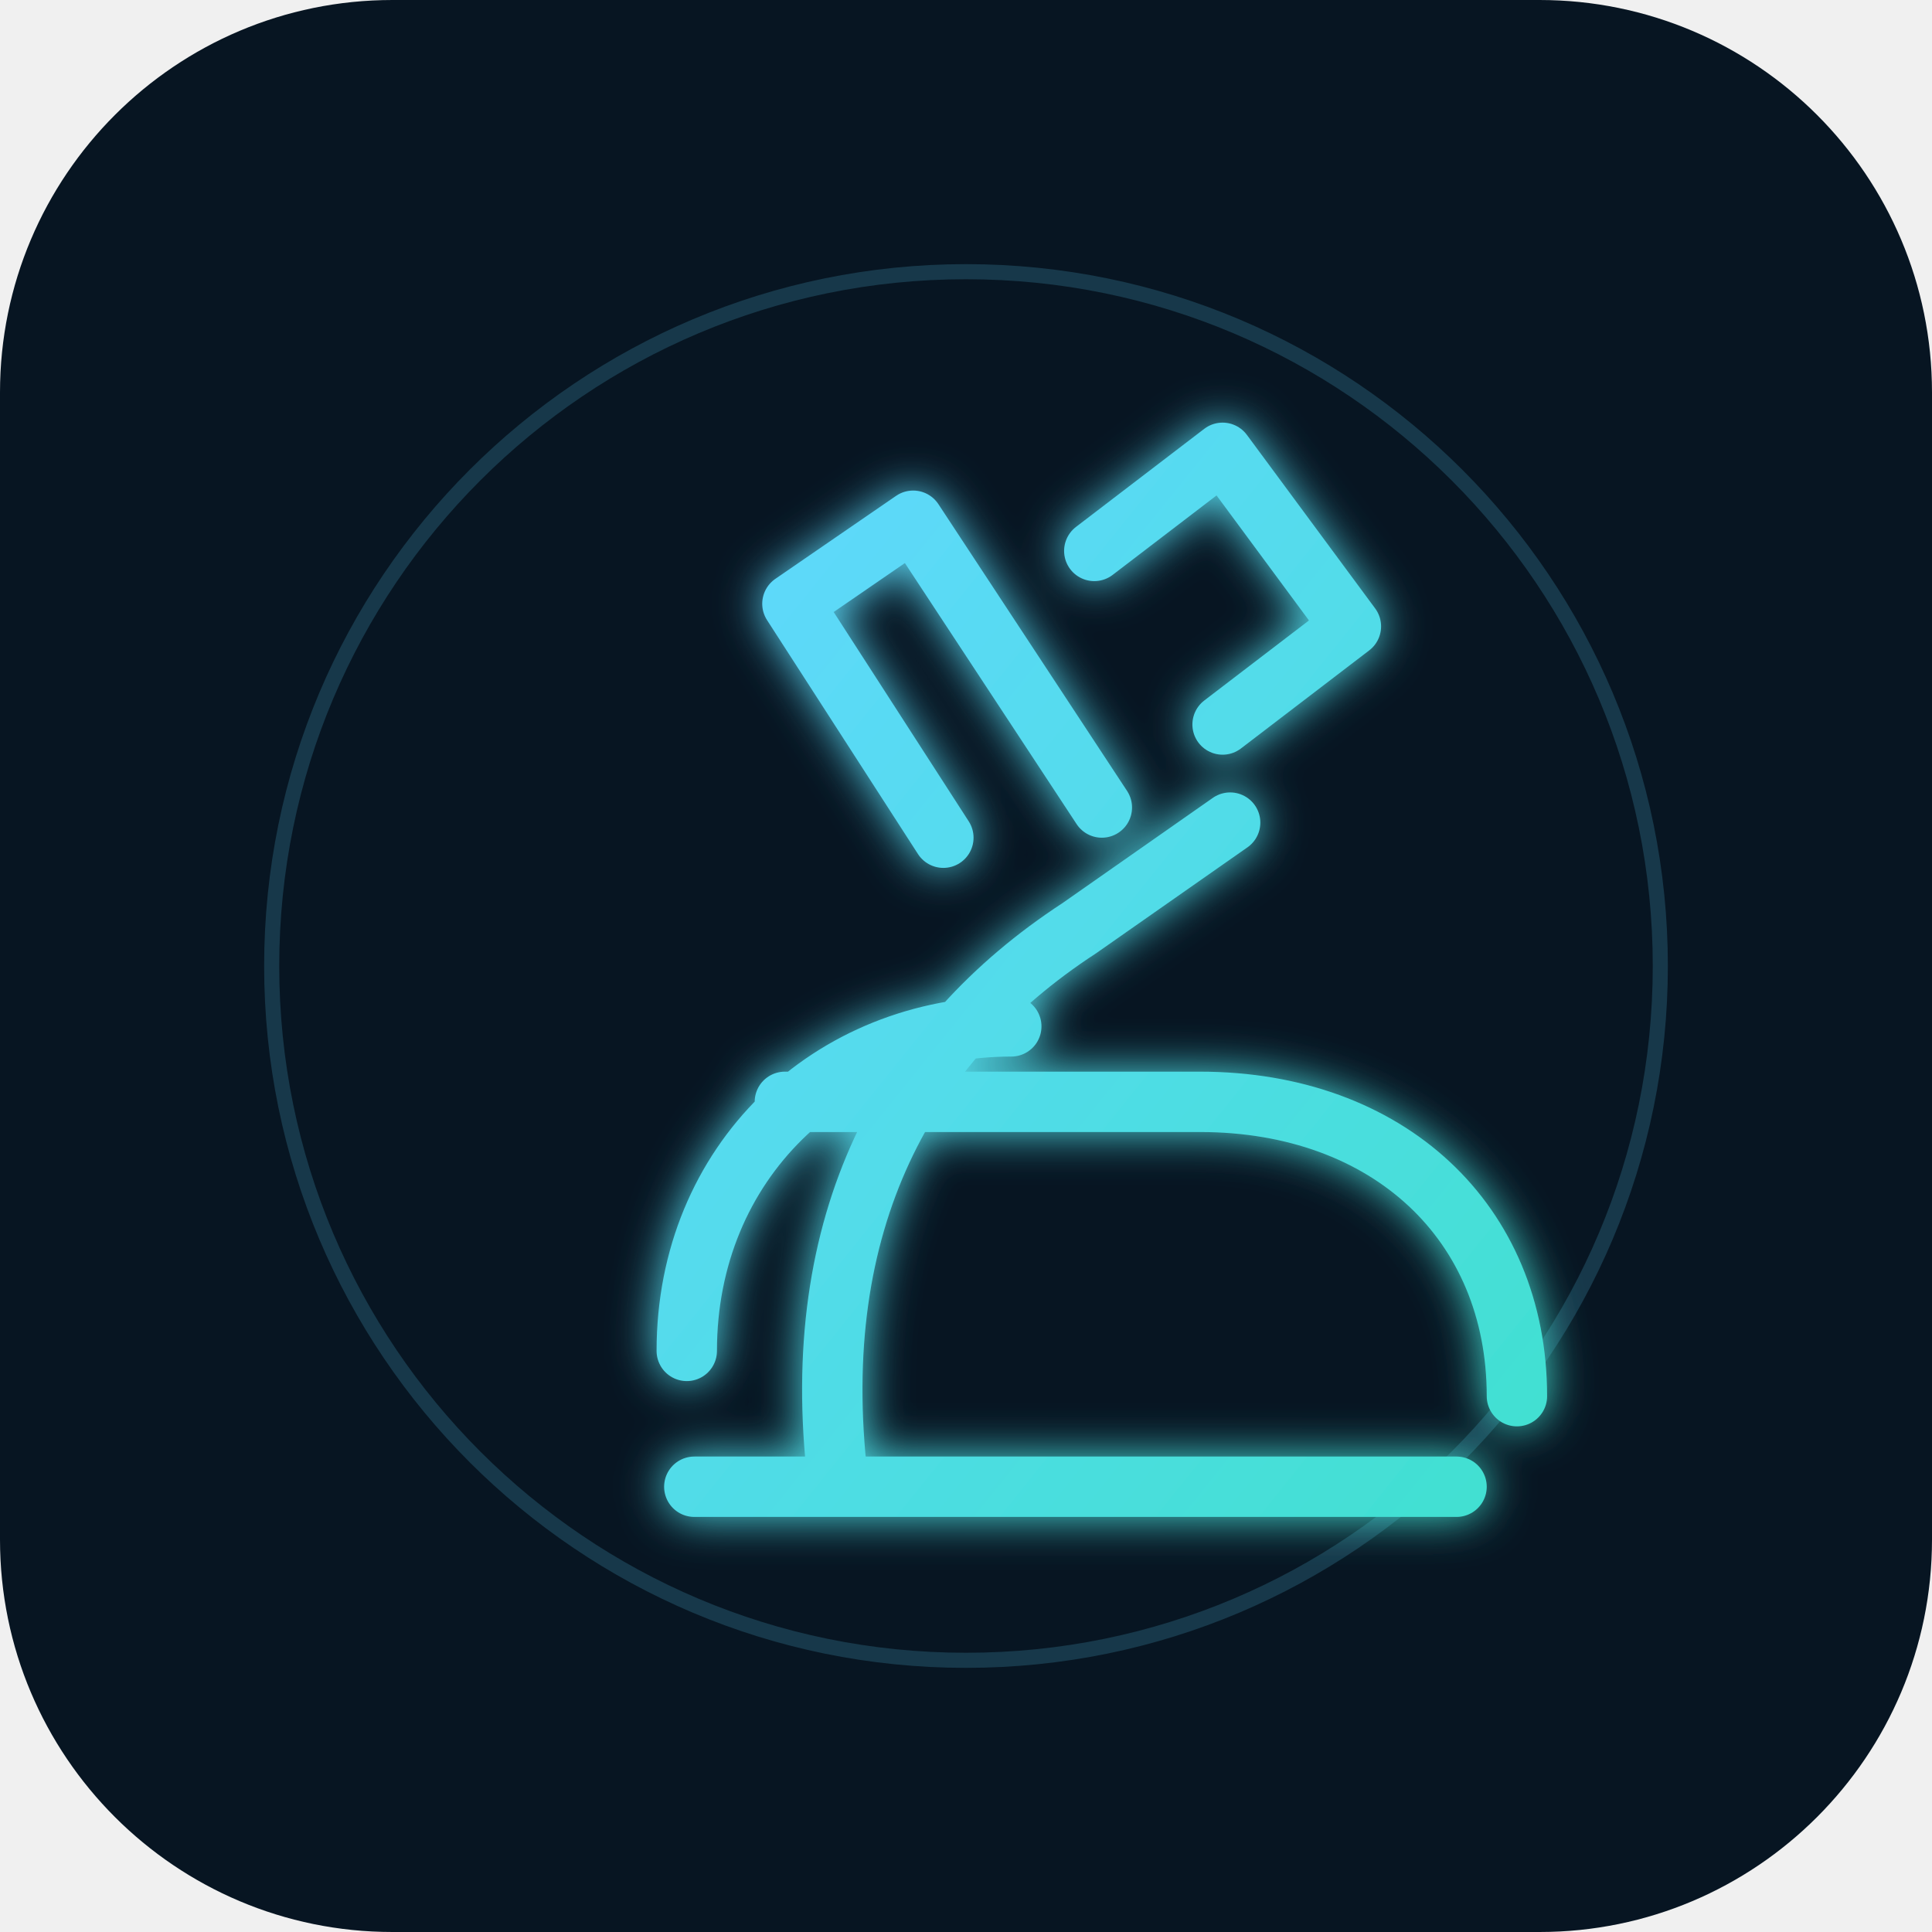
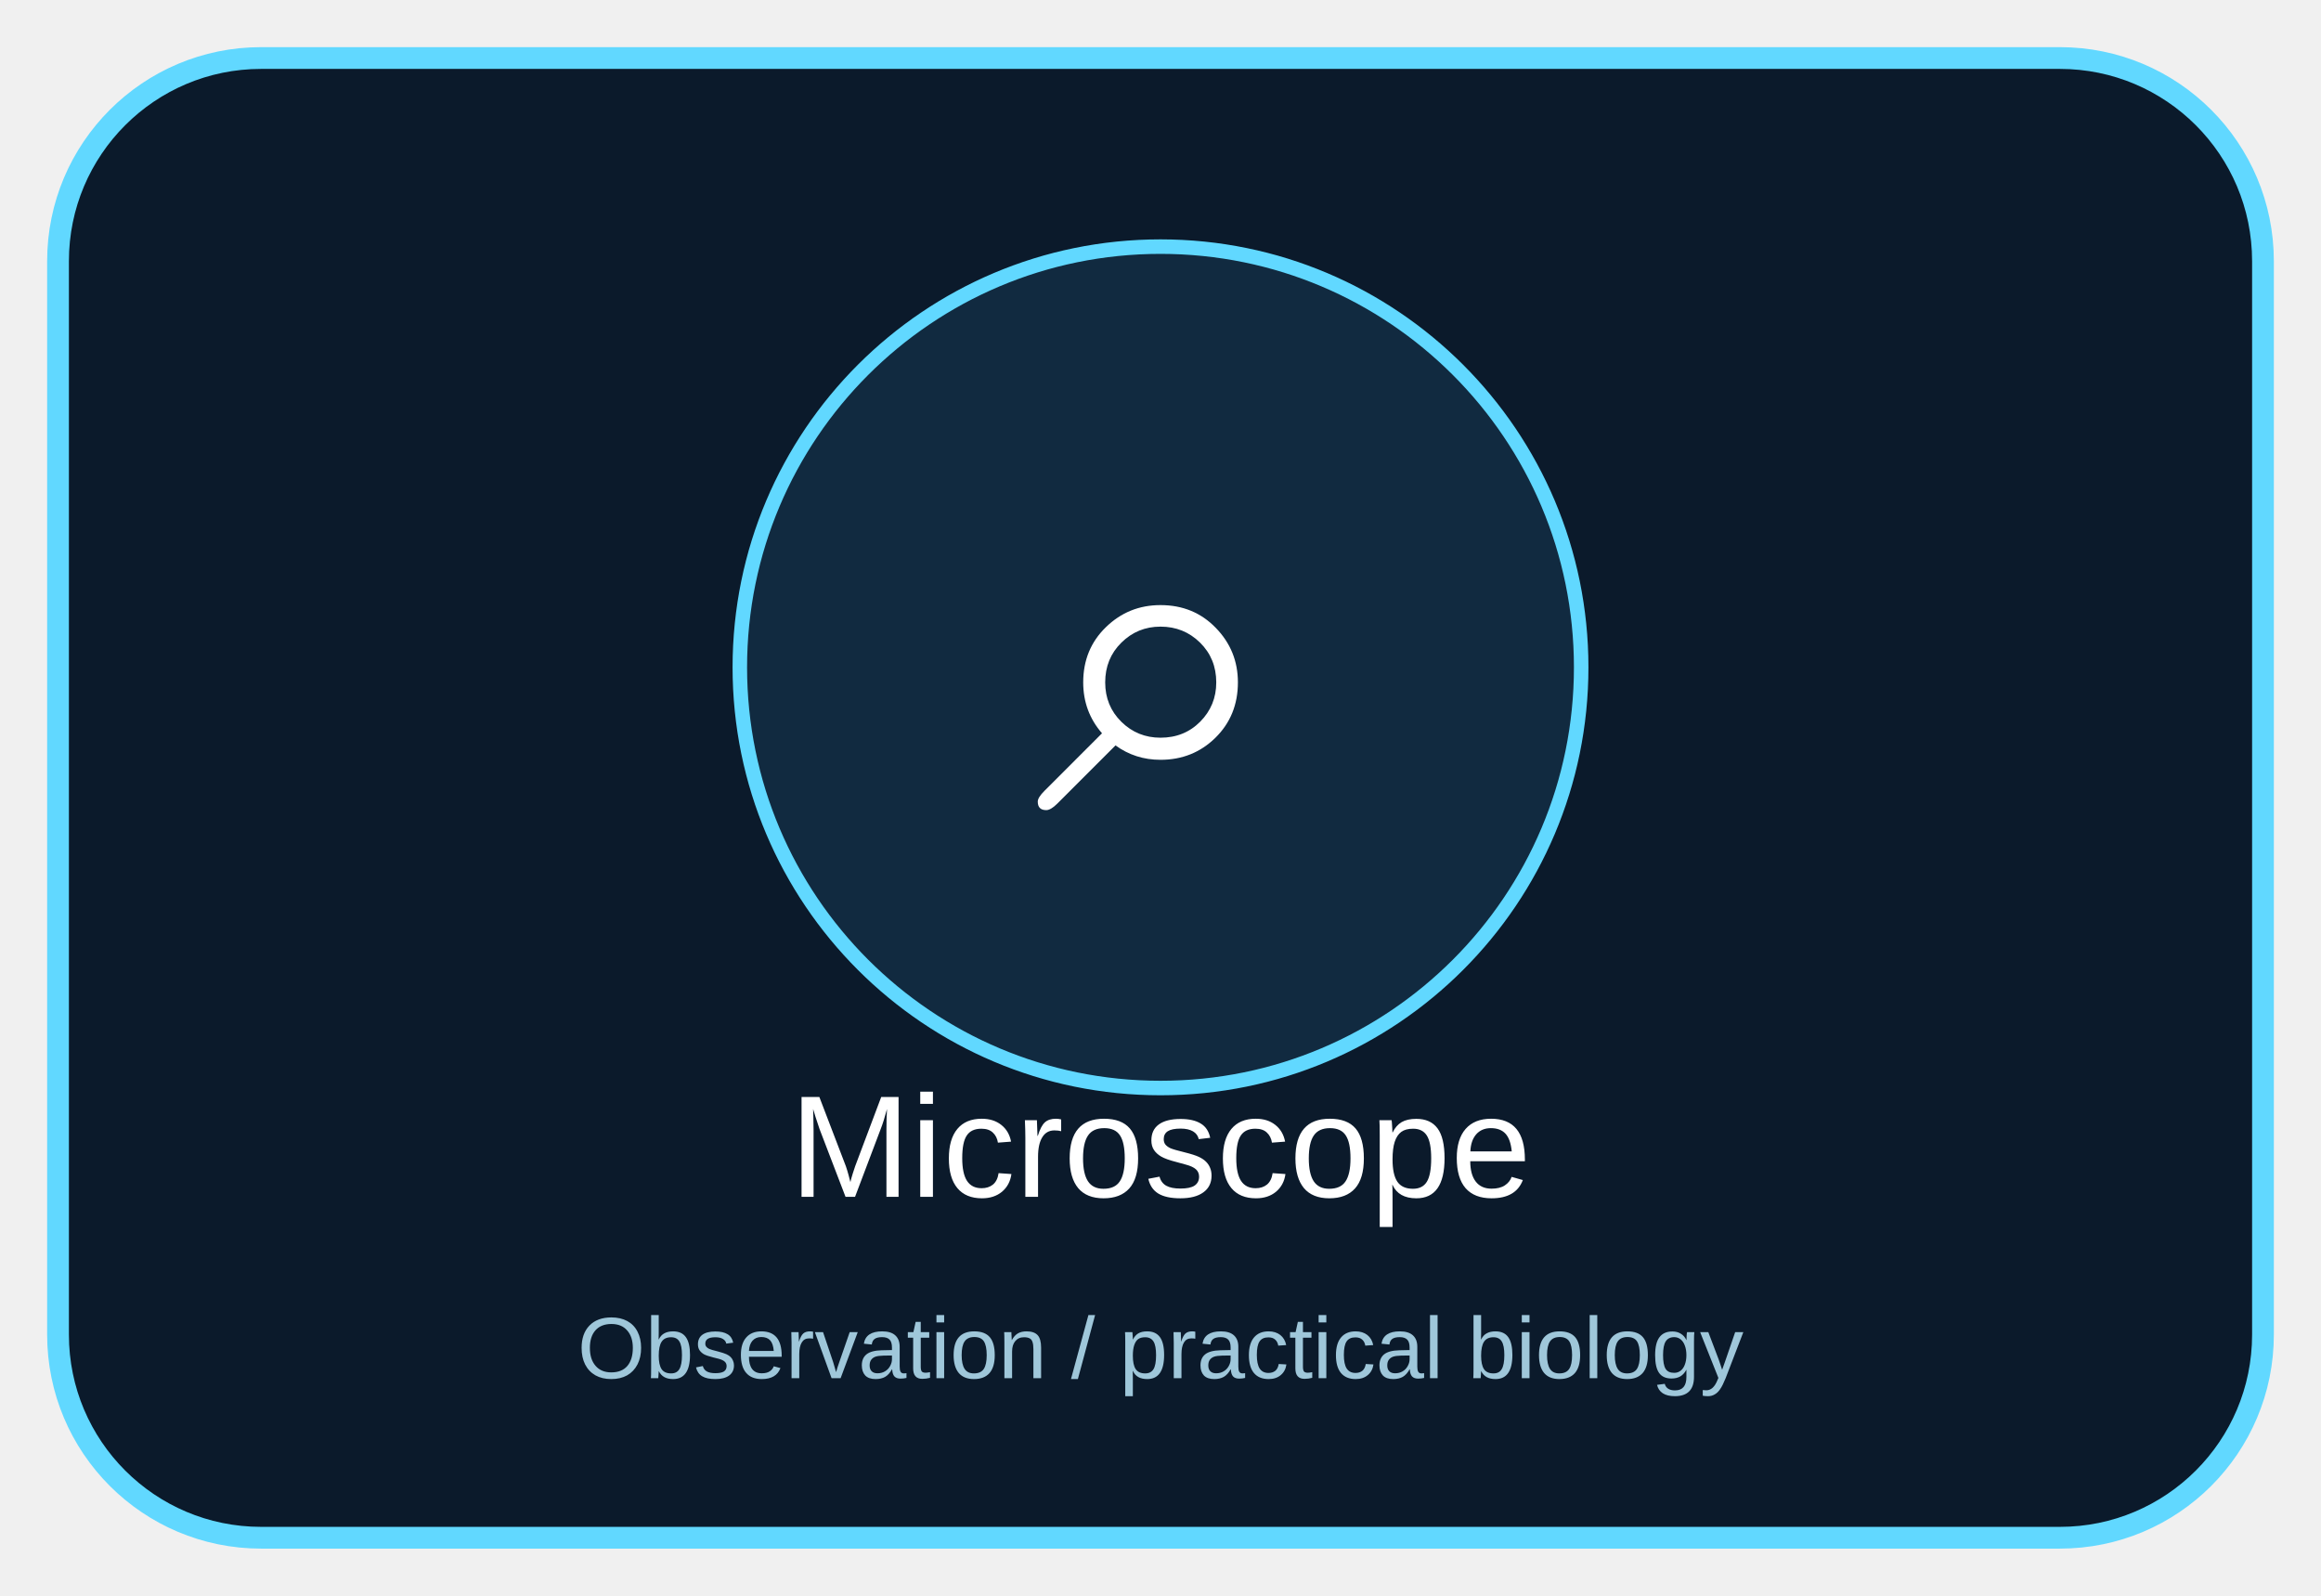
- <svg xmlns="http://www.w3.org/2000/svg" viewBox="0 0 256 256">
-   <defs>
-     <linearGradient id="g" x1="0" y1="0" x2="1" y2="1">
-       <stop stop-color="#61d8ff" />
-       <stop offset="1" stop-color="#41e0d1" />
-     </linearGradient>
-     <filter id="glow">
-       <feGaussianBlur stdDeviation="3" result="b" />
-       <feMerge>
-         <feMergeNode in="b" />
-         <feMergeNode in="SourceGraphic" />
-       </feMerge>
-     </filter>
-   </defs>
-   <rect width="256" height="256" rx="52" fill="#071522" />
-   <circle cx="128" cy="128" r="92" fill="none" stroke="#61d8ff" stroke-opacity=".18" stroke-width="2" />
-   <g stroke="url(#g)" fill="none" stroke-width="8" stroke-linecap="round" stroke-linejoin="round" filter="url(#glow)">
-     <path d="M92 197h101M111 196c-4-34 9-58 32-73l20-14M125 111l-20-31 16-11 25 38M145 73l17-13 17 23-17 13M104 146h55c25 0 42 16 42 39M91 179c0-25 19-43 43-43" />
-   </g>
-   <g fill="#41e0d1" />
+ <svg xmlns="http://www.w3.org/2000/svg" viewBox="0 0 320 220" role="img" aria-label="Microscope">
+   <rect x="8" y="8" width="304" height="204" rx="28" fill="#0b1a2b" stroke="#61d8ff" stroke-width="3" />
+   <circle cx="160" cy="92" r="58" fill="#112a40" stroke="#61d8ff" stroke-width="2" />
+   <text x="160" y="112" text-anchor="middle" font-size="62" font-family="Arial, sans-serif" fill="#ffffff">⌕</text>
+   <text x="160" y="165" text-anchor="middle" font-size="20" font-family="Arial, sans-serif" fill="#ffffff">Microscope</text>
+   <text x="160" y="190" text-anchor="middle" font-size="12" font-family="Arial, sans-serif" fill="#9fc7da">Observation / practical biology</text>
</svg>
